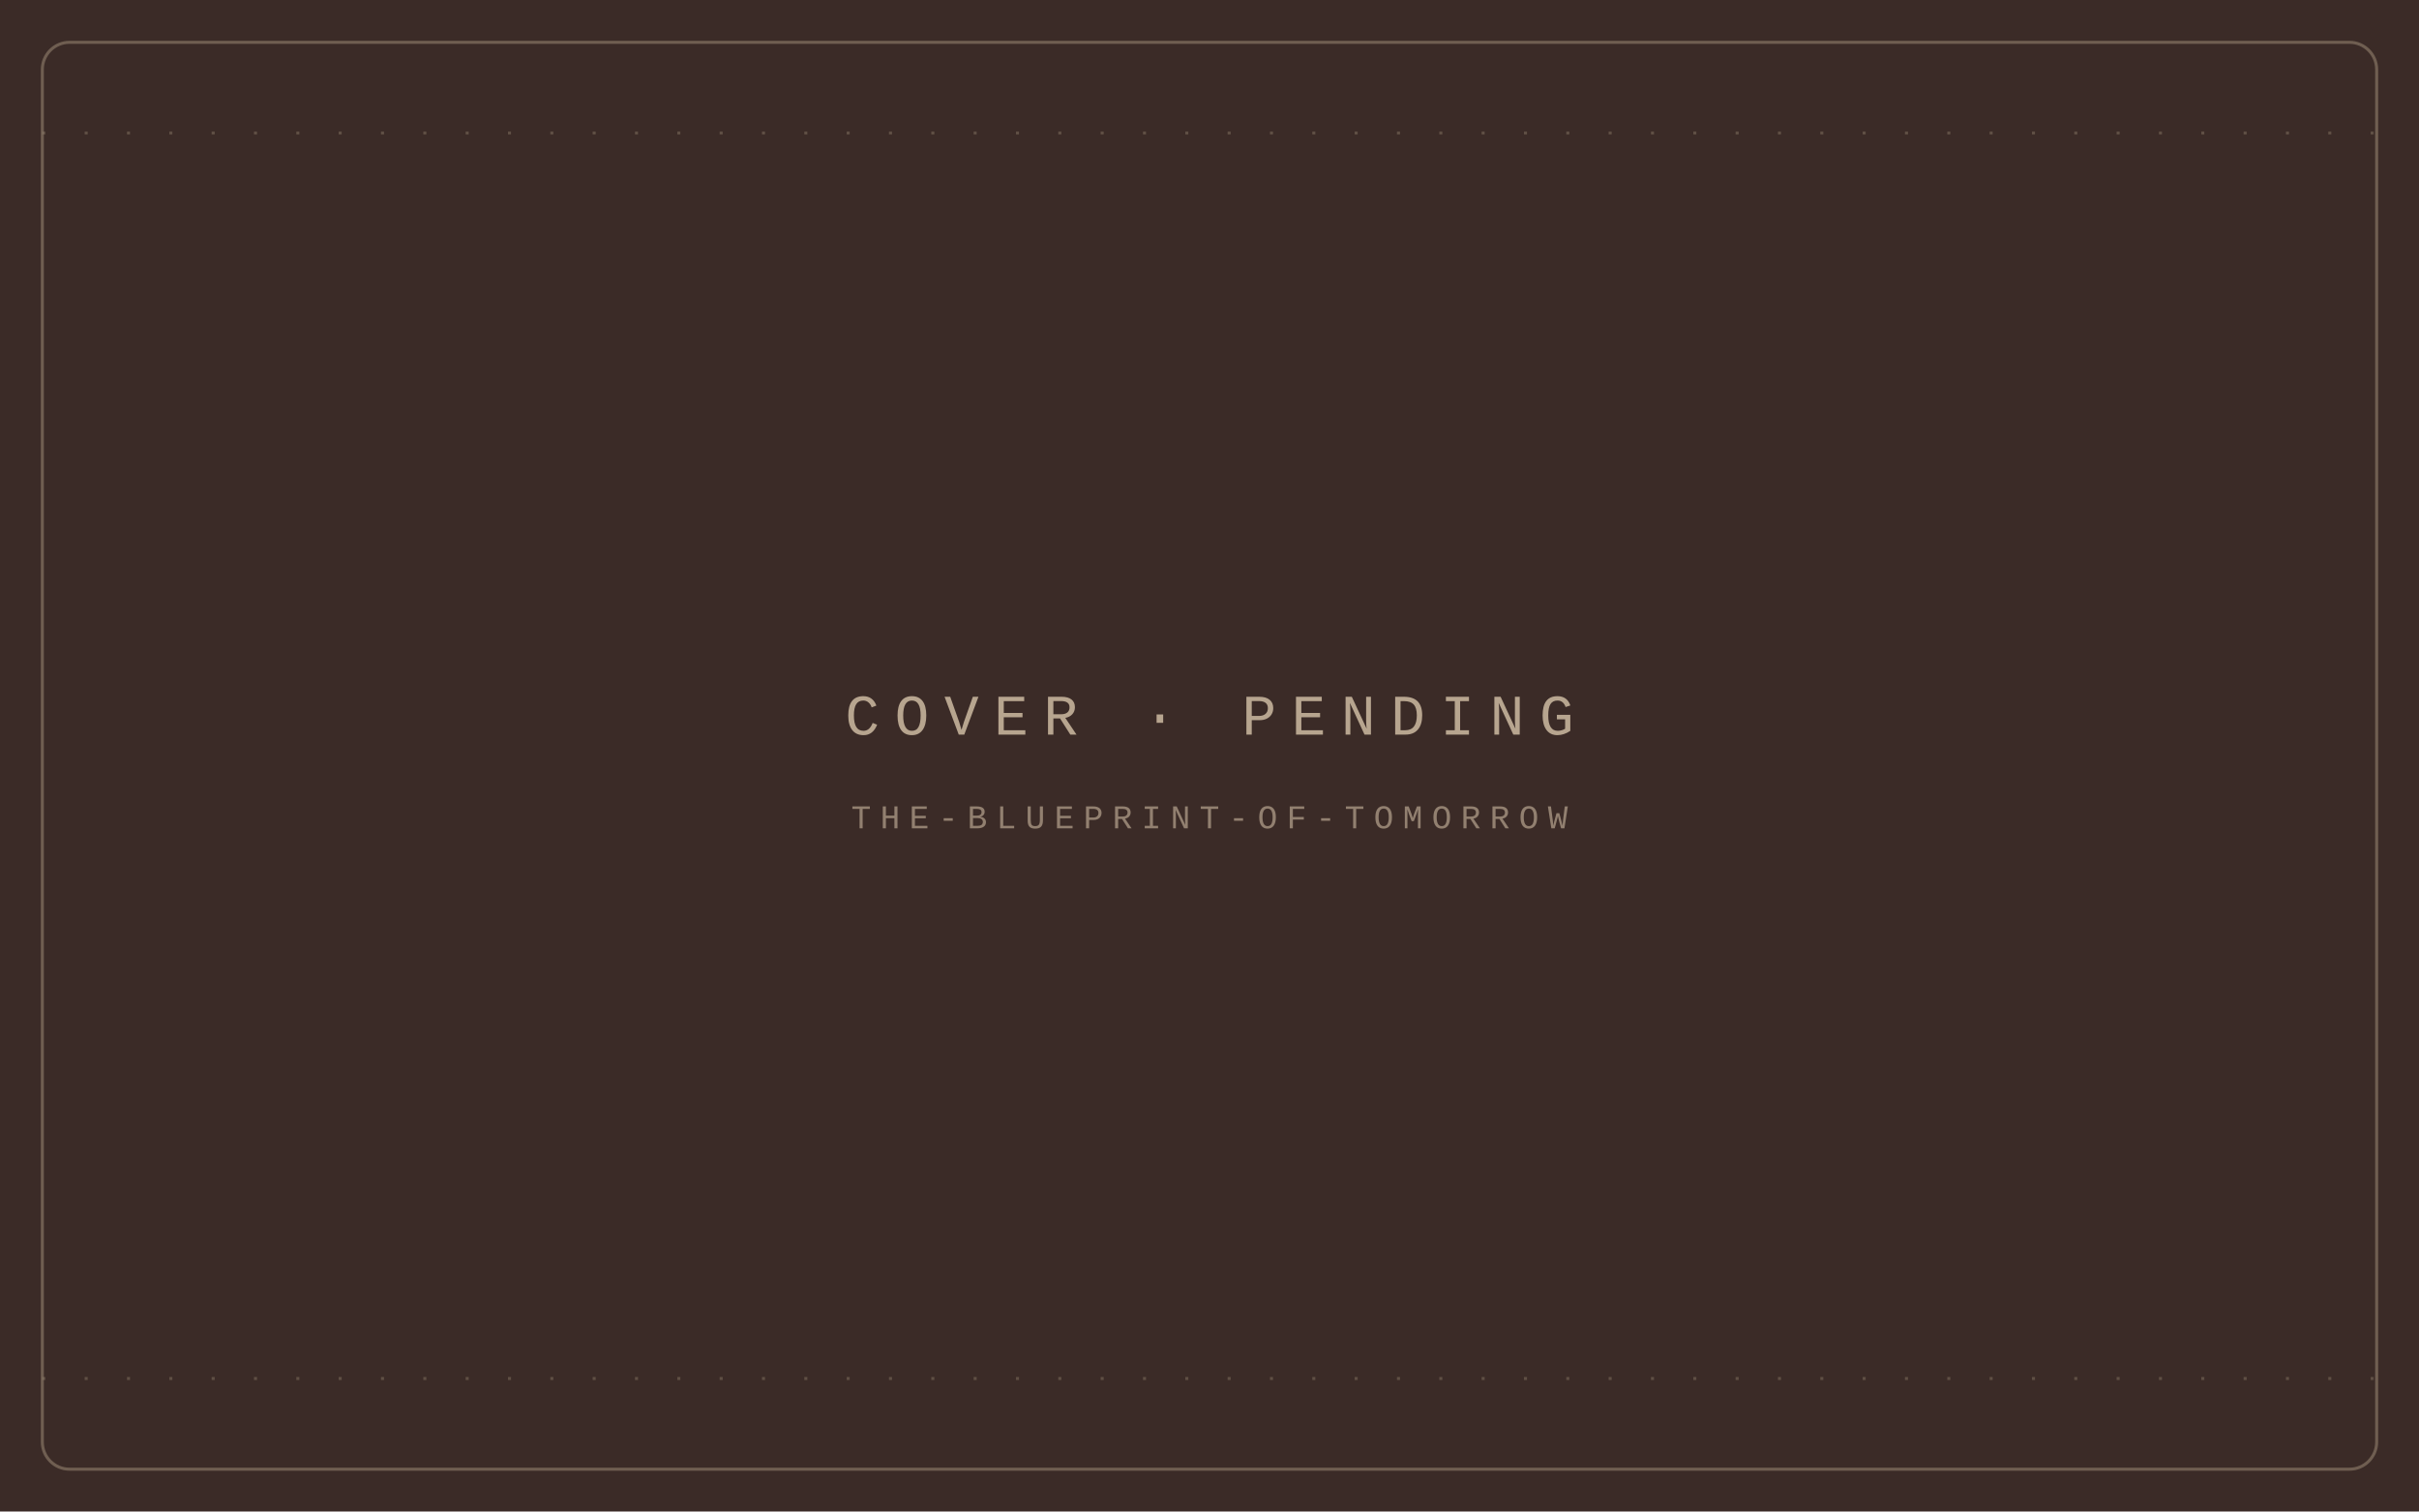
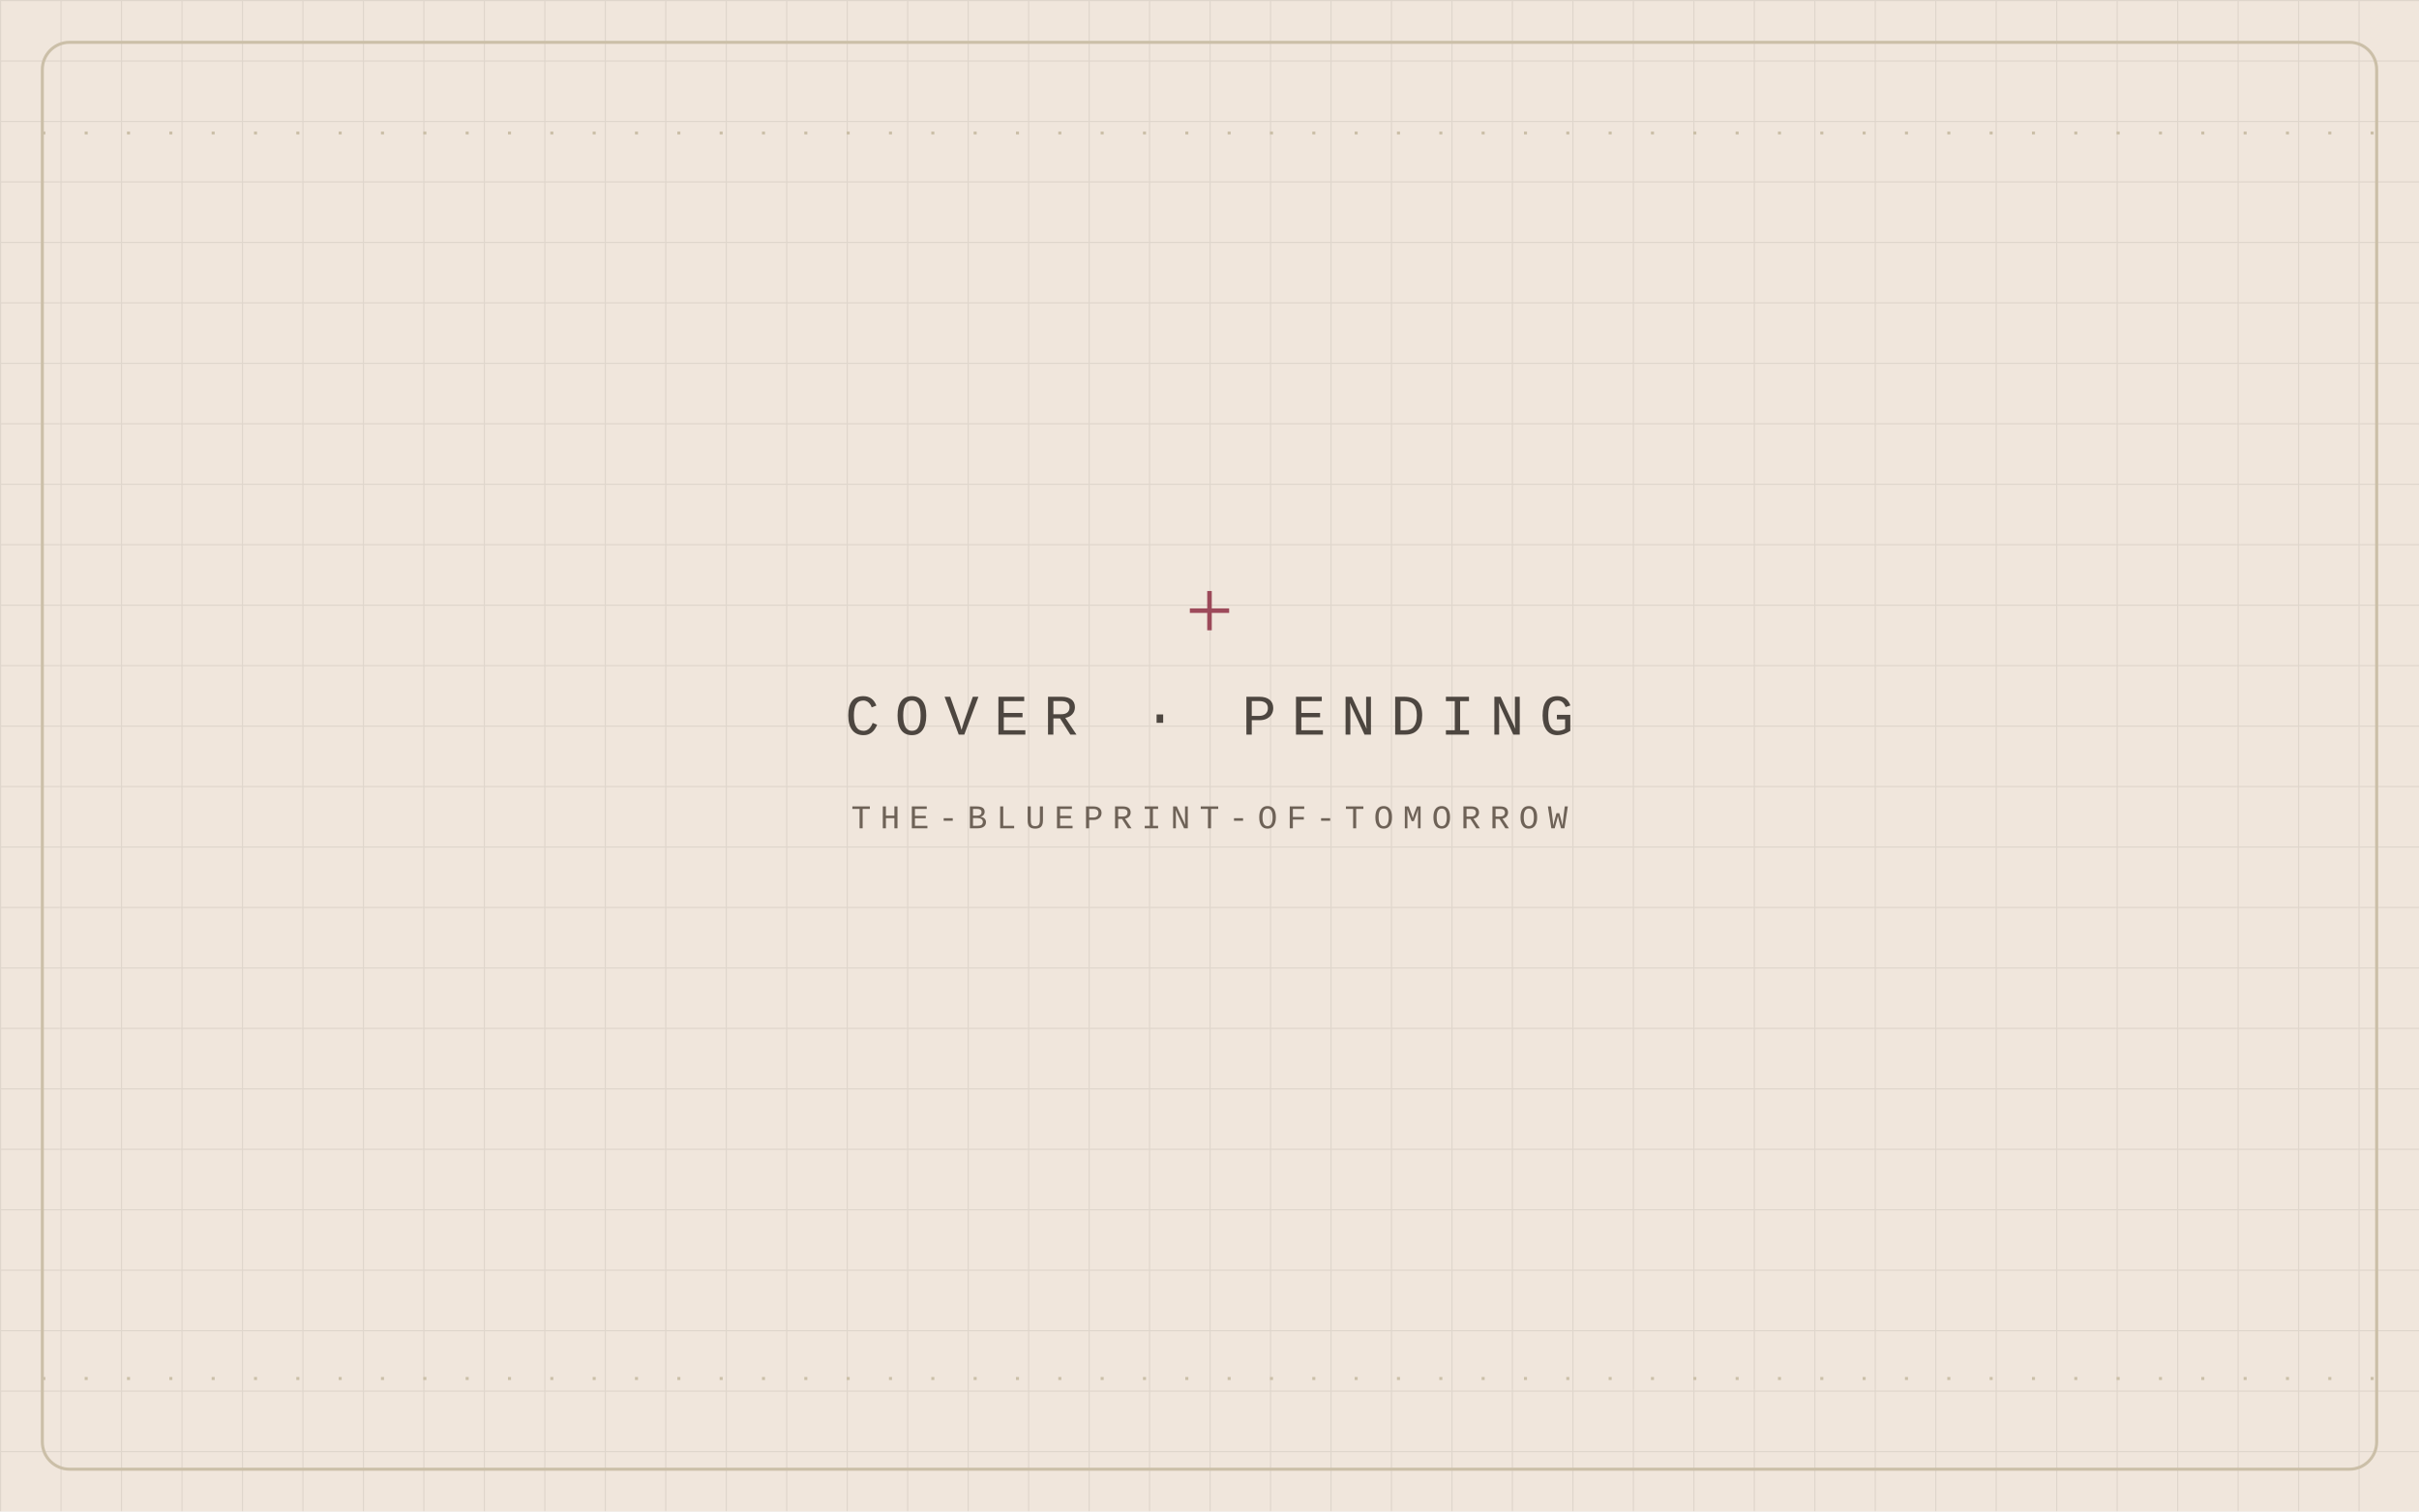
<svg xmlns="http://www.w3.org/2000/svg" width="1600" height="1000" viewBox="0 0 1600 1000" role="img" aria-label="Placeholder image">
-   <rect width="1600" height="1000" fill="#3b2b27" />
-   <rect x="28" y="28" width="1544" height="944" fill="none" stroke="#a5937d" stroke-opacity="0.5" stroke-width="2" rx="18" />
-   <line x1="28" y1="88" x2="1572" y2="88" stroke="#a5937d" stroke-opacity="0.35" stroke-width="2" stroke-dasharray="2 26" />
-   <line x1="28" y1="912" x2="1572" y2="912" stroke="#a5937d" stroke-opacity="0.35" stroke-width="2" stroke-dasharray="2 26" />
-   <text x="800" y="486" text-anchor="middle" font-family="'IBM Plex Mono','Courier New',monospace" font-size="38" letter-spacing="10" fill="#b7a58f">COVER · PENDING</text>
-   <text x="800" y="548" text-anchor="middle" font-family="'IBM Plex Mono','Courier New',monospace" font-size="22" letter-spacing="6" fill="#b7a58f" fill-opacity="0.7">THE-BLUEPRINT-OF-TOMORROW</text>
+   <defs>
+     <pattern id="ledger" width="40" height="40" patternUnits="userSpaceOnUse">
+       <path d="M40 0H0v40" fill="none" stroke="#2a241e" stroke-opacity="0.085" stroke-width="1.5" />
+     </pattern>
+   </defs>
+   <rect width="1600" height="1000" fill="#f0e6dc" />
+   <rect width="1600" height="1000" fill="url(#ledger)" />
+   <rect x="28" y="28" width="1544" height="944" fill="none" stroke="#cbbfa8" stroke-width="2" rx="18" />
+   <line x1="28" y1="88" x2="1572" y2="88" stroke="#cbbfa8" stroke-width="2" stroke-dasharray="2 26" />
+   <line x1="28" y1="912" x2="1572" y2="912" stroke="#cbbfa8" stroke-width="2" stroke-dasharray="2 26" />
+   <path d="M787 404h26M800 391v26" stroke="#8e2f45" stroke-opacity="0.85" stroke-width="3" />
+   <text x="800" y="486" text-anchor="middle" font-family="'IBM Plex Mono','Courier New',monospace" font-size="38" letter-spacing="10" fill="#2a241e" fill-opacity="0.82">COVER · PENDING</text>
+   <text x="800" y="548" text-anchor="middle" font-family="'IBM Plex Mono','Courier New',monospace" font-size="22" letter-spacing="6" fill="#6e6257">THE-BLUEPRINT-OF-TOMORROW</text>
</svg>
